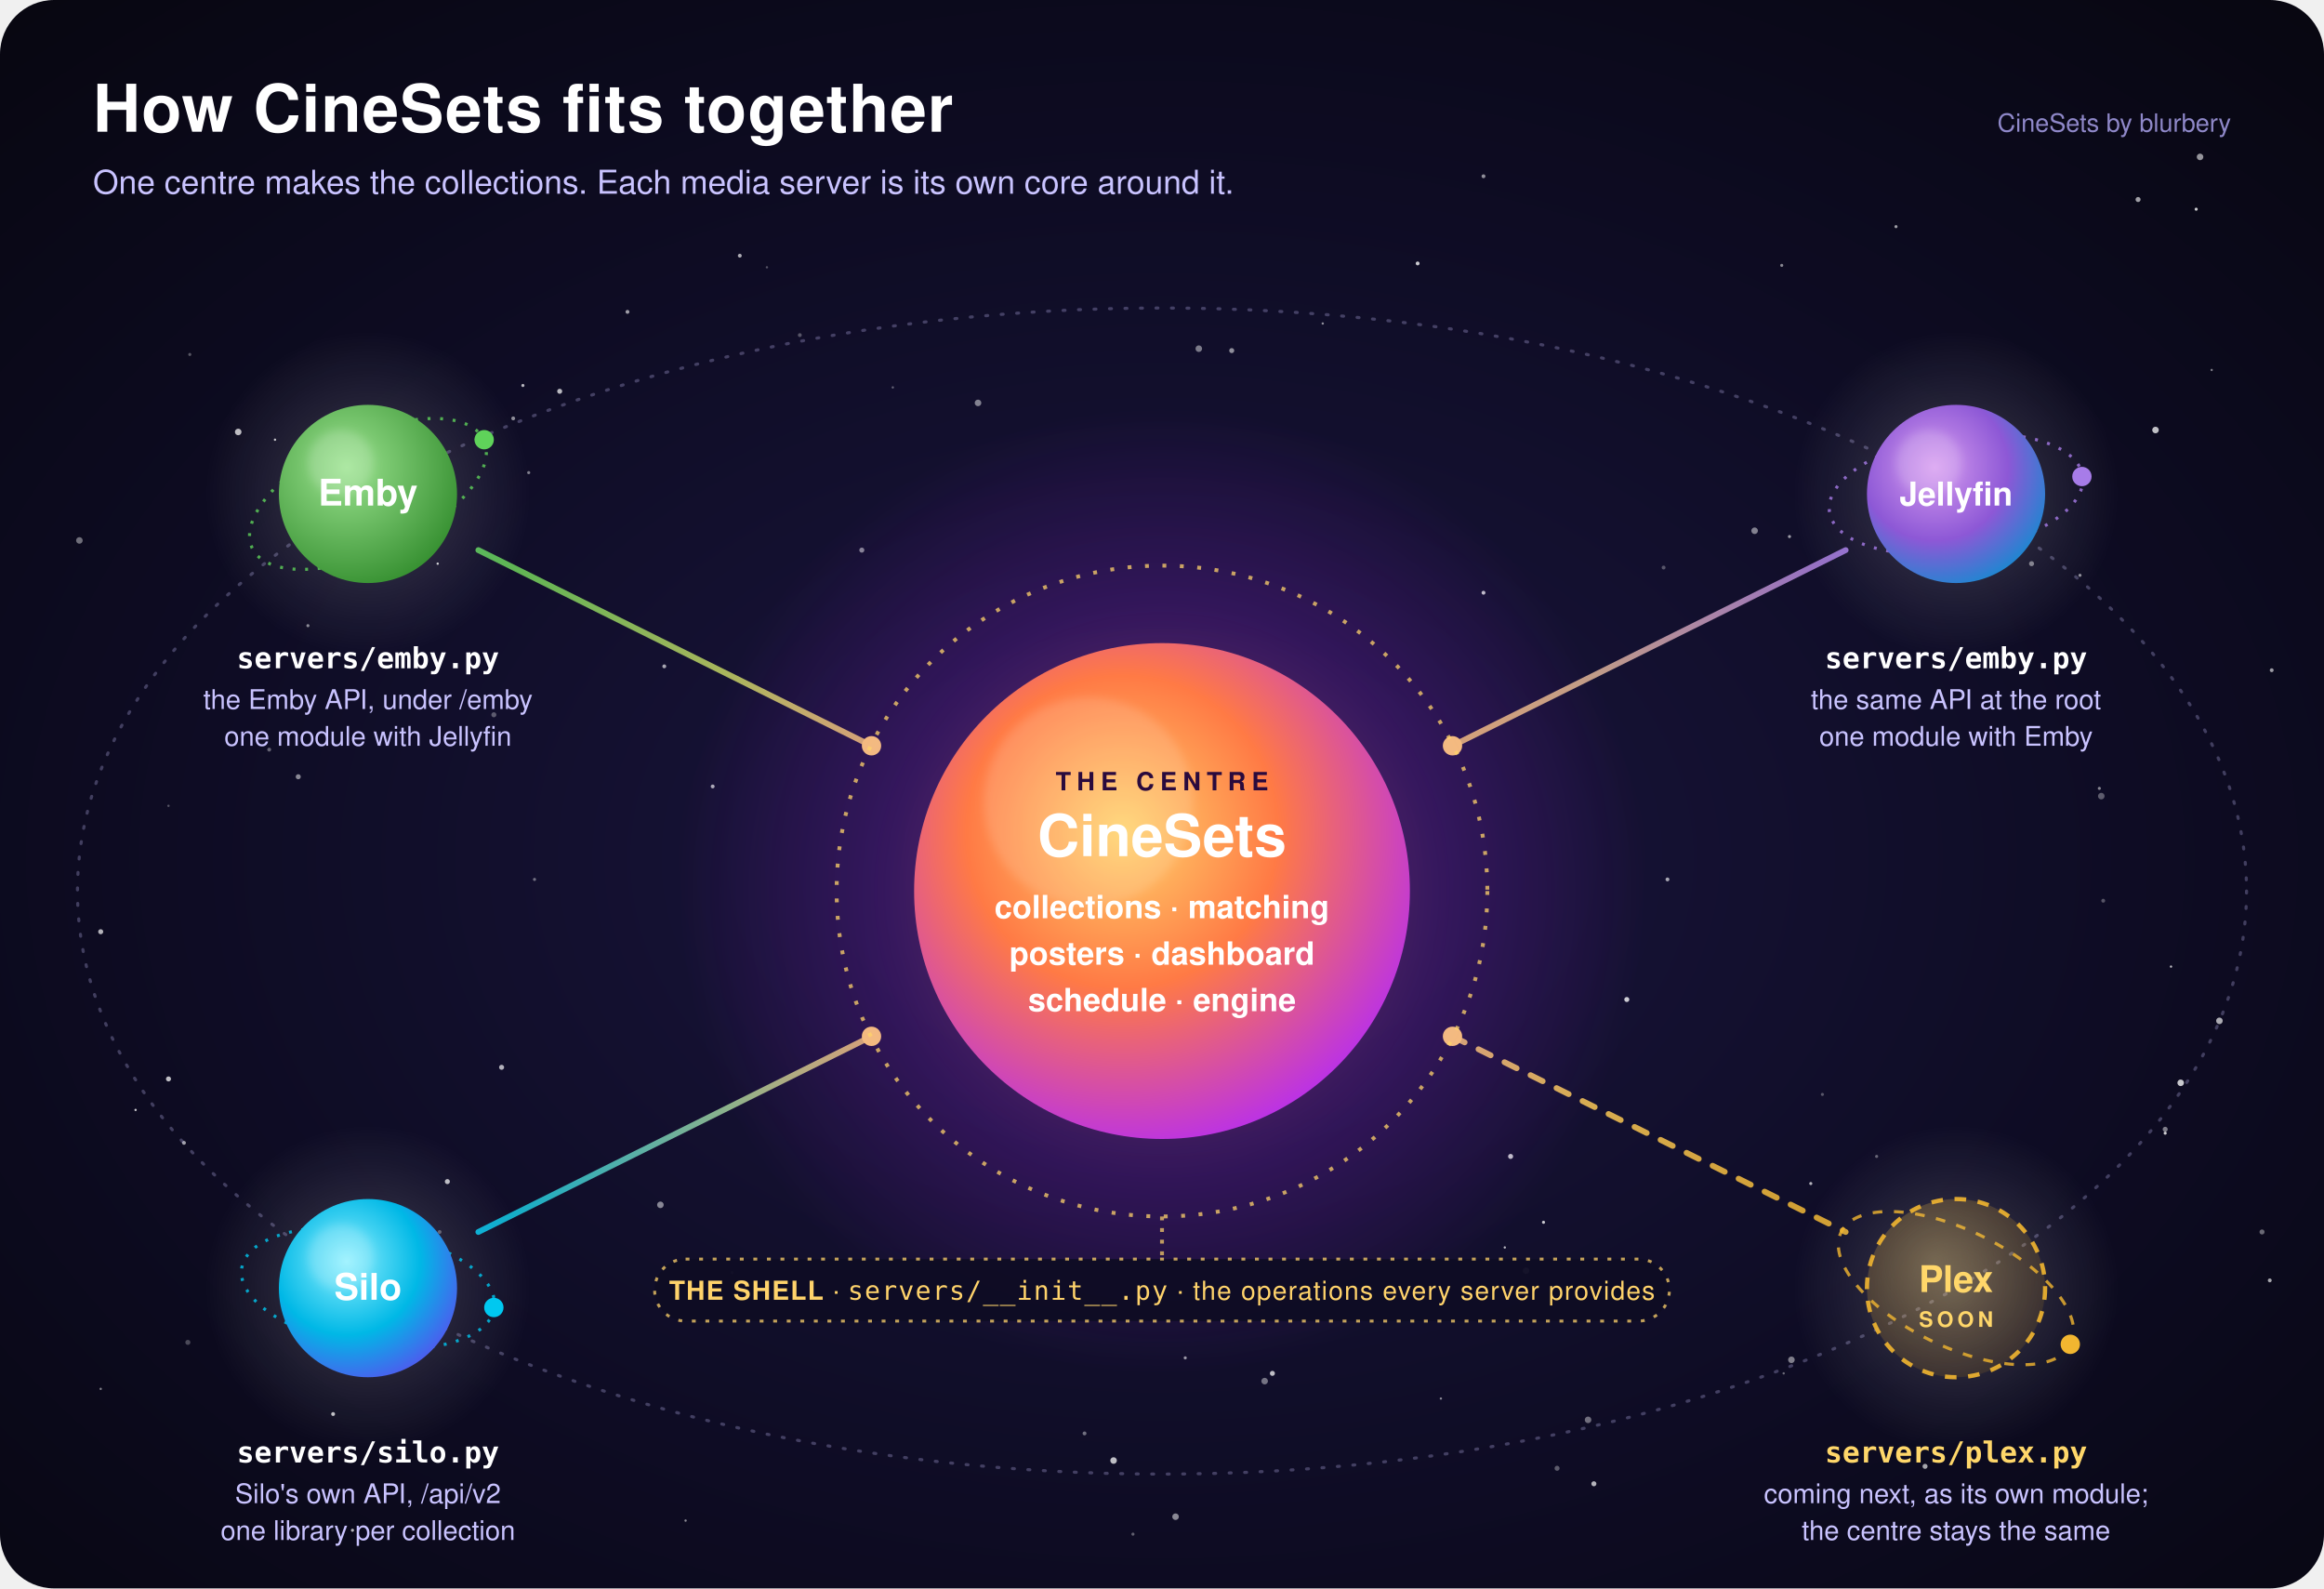
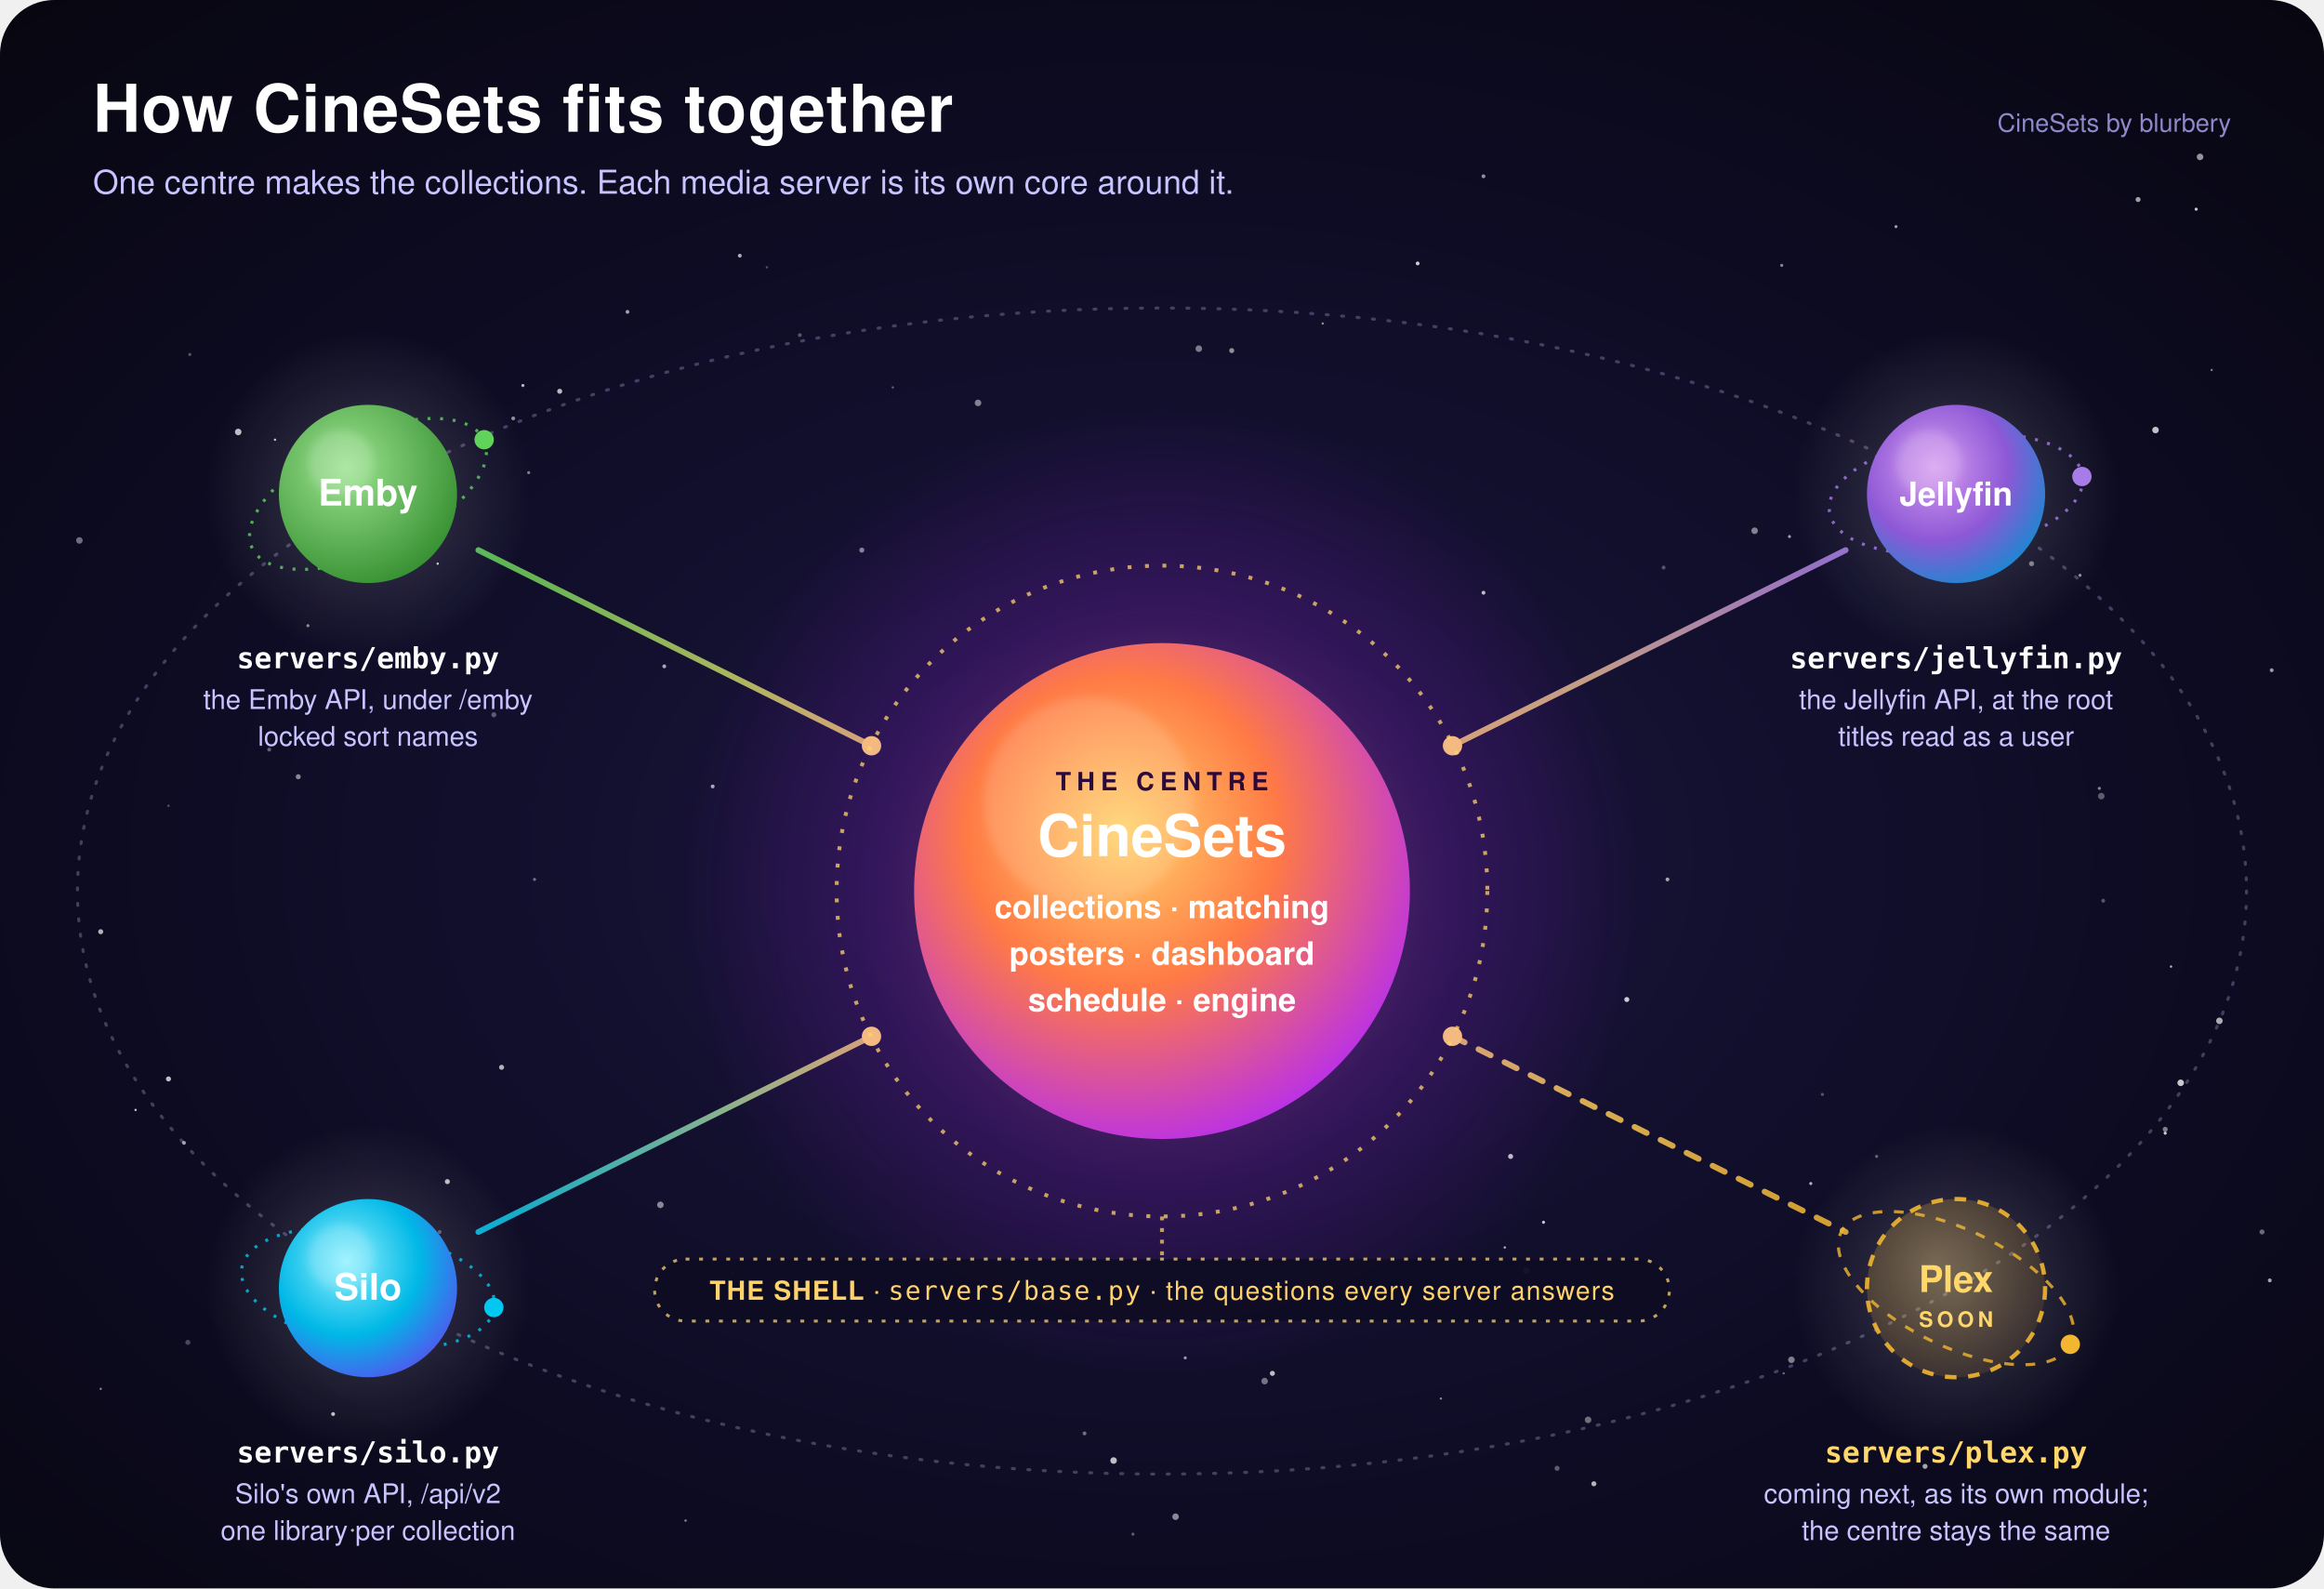
<svg xmlns="http://www.w3.org/2000/svg" viewBox="0 0 1200 820" width="1200" height="820" role="img" aria-labelledby="t d" font-family="Poppins, 'Segoe UI', Helvetica, Arial, sans-serif">
  <defs>
    <radialGradient id="space" cx="50%" cy="54%" r="75%">
      <stop offset="0" stop-color="#1b1640" />
      <stop offset=".55" stop-color="#0e0c24" />
      <stop offset="1" stop-color="#07060f" />
    </radialGradient>
    <radialGradient id="core" cx="42%" cy="38%" r="70%">
      <stop offset="0" stop-color="#ffd36b" />
      <stop offset=".45" stop-color="#ff7a45" />
      <stop offset="1" stop-color="#b026ff" />
    </radialGradient>
    <radialGradient id="glow" r="50%">
      <stop offset="0" stop-color="#ff9a3c" stop-opacity=".55" />
      <stop offset=".6" stop-color="#b026ff" stop-opacity=".18" />
      <stop offset="1" stop-color="#b026ff" stop-opacity="0" />
    </radialGradient>
    <radialGradient id="emby" cx="38%" cy="35%" r="75%">
      <stop offset="0" stop-color="#9be38f" />
      <stop offset="1" stop-color="#2f8a2a" />
    </radialGradient>
    <radialGradient id="jellyfin" cx="38%" cy="35%" r="75%">
      <stop offset="0" stop-color="#d79bf0" />
      <stop offset=".55" stop-color="#8d58d6" />
      <stop offset="1" stop-color="#0a8fd0" />
    </radialGradient>
    <radialGradient id="silo" cx="38%" cy="35%" r="75%">
      <stop offset="0" stop-color="#8ff0ff" />
      <stop offset=".55" stop-color="#00b8e6" />
      <stop offset="1" stop-color="#5a4cf0" />
    </radialGradient>
    <radialGradient id="plex" cx="38%" cy="35%" r="75%">
      <stop offset="0" stop-color="#ffd76a" stop-opacity=".32" />
      <stop offset="1" stop-color="#e5a00d" stop-opacity=".1" />
    </radialGradient>
    <radialGradient id="halo" r="50%">
      <stop offset="0" stop-color="#fff" stop-opacity=".2" />
      <stop offset="1" stop-color="#fff" stop-opacity="0" />
    </radialGradient>
    <filter id="soft" x="-50%" y="-50%" width="200%" height="200%">
      <feGaussianBlur stdDeviation="2.2" />
    </filter>
  </defs>
  <rect width="1200" height="820" rx="28" fill="url(#space)" />
  <circle cx="396" cy="138" r="0.6" fill="#fff" opacity="0.29" />
  <circle cx="87" cy="416" r="0.6" fill="#fff" opacity="0.30" />
  <circle cx="505" cy="208" r="1.7" fill="#fff" opacity="0.48" />
  <circle cx="979" cy="117" r="0.8" fill="#fff" opacity="0.60" />
  <circle cx="276" cy="454" r="0.8" fill="#fff" opacity="0.41" />
  <circle cx="378" cy="657" r="0.8" fill="#fff" opacity="0.31" />
  <circle cx="683" cy="167" r="0.6" fill="#fff" opacity="0.55" />
  <circle cx="259" cy="551" r="1.3" fill="#fff" opacity="0.68" />
  <circle cx="560" cy="740" r="1.0" fill="#fff" opacity="0.41" />
  <circle cx="941" cy="565" r="0.8" fill="#fff" opacity="0.30" />
  <circle cx="368" cy="406" r="1.0" fill="#fff" opacity="0.65" />
  <circle cx="354" cy="785" r="0.6" fill="#fff" opacity="0.53" />
  <circle cx="211" cy="287" r="1.3" fill="#fff" opacity="0.48" />
  <circle cx="1136" cy="81" r="1.7" fill="#fff" opacity="0.57" />
  <circle cx="1036" cy="265" r="1.0" fill="#fff" opacity="0.58" />
  <circle cx="994" cy="757" r="1.3" fill="#fff" opacity="0.63" />
  <circle cx="95" cy="590" r="1.0" fill="#fff" opacity="0.61" />
  <circle cx="1172" cy="661" r="1.0" fill="#fff" opacity="0.64" />
  <circle cx="1049" cy="291" r="1.3" fill="#fff" opacity="0.45" />
  <circle cx="273" cy="244" r="0.8" fill="#fff" opacity="0.47" />
  <circle cx="1084" cy="407" r="0.8" fill="#fff" opacity="0.50" />
  <circle cx="657" cy="709" r="1.3" fill="#fff" opacity="0.73" />
  <circle cx="343" cy="344" r="1.0" fill="#fff" opacity="0.63" />
  <circle cx="461" cy="200" r="0.6" fill="#fff" opacity="0.35" />
  <circle cx="289" cy="202" r="1.3" fill="#fff" opacity="0.71" />
  <circle cx="232" cy="240" r="0.8" fill="#fff" opacity="0.48" />
  <circle cx="1126" cy="559" r="1.7" fill="#fff" opacity="0.77" />
  <circle cx="780" cy="597" r="1.3" fill="#fff" opacity="0.74" />
  <circle cx="925" cy="702" r="1.7" fill="#fff" opacity="0.47" />
  <circle cx="98" cy="183" r="0.8" fill="#fff" opacity="0.31" />
  <circle cx="1121" cy="499" r="0.6" fill="#fff" opacity="0.73" />
  <circle cx="732" cy="136" r="1.0" fill="#fff" opacity="0.78" />
  <circle cx="154" cy="401" r="1.3" fill="#fff" opacity="0.51" />
  <circle cx="382" cy="132" r="1.0" fill="#fff" opacity="0.66" />
  <circle cx="619" cy="180" r="1.7" fill="#fff" opacity="0.45" />
  <circle cx="820" cy="733" r="1.7" fill="#fff" opacity="0.41" />
  <circle cx="766" cy="91" r="1.0" fill="#fff" opacity="0.54" />
  <circle cx="1074" cy="297" r="0.8" fill="#fff" opacity="0.54" />
  <circle cx="924" cy="277" r="0.8" fill="#fff" opacity="0.59" />
  <circle cx="935" cy="611" r="0.8" fill="#fff" opacity="0.69" />
  <circle cx="969" cy="597" r="0.8" fill="#fff" opacity="0.36" />
  <circle cx="1168" cy="636" r="1.3" fill="#fff" opacity="0.39" />
  <circle cx="823" cy="766" r="1.3" fill="#fff" opacity="0.69" />
  <circle cx="859" cy="293" r="1.0" fill="#fff" opacity="0.29" />
  <circle cx="139" cy="387" r="1.0" fill="#fff" opacity="0.36" />
  <circle cx="744" cy="722" r="0.6" fill="#fff" opacity="0.51" />
  <circle cx="777" cy="644" r="0.6" fill="#fff" opacity="0.71" />
  <circle cx="159" cy="323" r="0.8" fill="#fff" opacity="0.51" />
  <circle cx="227" cy="636" r="1.0" fill="#fff" opacity="0.30" />
  <circle cx="1118" cy="583" r="1.3" fill="#fff" opacity="0.47" />
  <circle cx="1118" cy="585" r="0.8" fill="#fff" opacity="0.80" />
  <circle cx="52" cy="481" r="1.3" fill="#fff" opacity="0.69" />
  <circle cx="190" cy="665" r="1.3" fill="#fff" opacity="0.61" />
  <circle cx="1146" cy="527" r="1.7" fill="#fff" opacity="0.66" />
  <circle cx="182" cy="790" r="0.8" fill="#fff" opacity="0.70" />
  <circle cx="265" cy="216" r="1.0" fill="#fff" opacity="0.53" />
  <circle cx="906" cy="274" r="1.7" fill="#fff" opacity="0.48" />
  <circle cx="172" cy="730" r="1.0" fill="#fff" opacity="0.74" />
  <circle cx="788" cy="656" r="1.7" fill="#fff" opacity="0.48" />
  <circle cx="1085" cy="411" r="1.7" fill="#fff" opacity="0.33" />
  <circle cx="612" cy="701" r="0.8" fill="#fff" opacity="0.58" />
  <circle cx="920" cy="137" r="0.8" fill="#fff" opacity="0.51" />
  <circle cx="861" cy="454" r="1.0" fill="#fff" opacity="0.63" />
  <circle cx="921" cy="709" r="0.6" fill="#fff" opacity="0.39" />
  <circle cx="341" cy="622" r="1.7" fill="#fff" opacity="0.50" />
  <circle cx="52" cy="717" r="0.6" fill="#fff" opacity="0.49" />
  <circle cx="575" cy="754" r="1.7" fill="#fff" opacity="0.73" />
  <circle cx="1113" cy="222" r="1.7" fill="#fff" opacity="0.74" />
  <circle cx="255" cy="369" r="1.3" fill="#fff" opacity="0.32" />
  <circle cx="797" cy="631" r="0.8" fill="#fff" opacity="0.77" />
  <circle cx="766" cy="306" r="1.0" fill="#fff" opacity="0.74" />
  <circle cx="1142" cy="191" r="0.6" fill="#fff" opacity="0.47" />
  <circle cx="585" cy="792" r="0.8" fill="#fff" opacity="0.34" />
  <circle cx="413" cy="173" r="1.0" fill="#fff" opacity="0.30" />
  <circle cx="445" cy="284" r="1.3" fill="#fff" opacity="0.49" />
  <circle cx="41" cy="279" r="1.7" fill="#fff" opacity="0.41" />
  <circle cx="1134" cy="108" r="0.8" fill="#fff" opacity="0.78" />
  <circle cx="142" cy="227" r="0.6" fill="#fff" opacity="0.75" />
  <circle cx="231" cy="610" r="1.3" fill="#fff" opacity="0.72" />
  <circle cx="804" cy="758" r="1.3" fill="#fff" opacity="0.33" />
  <circle cx="1086" cy="465" r="1.0" fill="#fff" opacity="0.30" />
  <circle cx="87" cy="557" r="1.3" fill="#fff" opacity="0.74" />
  <circle cx="123" cy="223" r="1.7" fill="#fff" opacity="0.72" />
  <circle cx="97" cy="693" r="1.3" fill="#fff" opacity="0.26" />
  <circle cx="1173" cy="346" r="1.0" fill="#fff" opacity="0.59" />
  <circle cx="70" cy="573" r="0.6" fill="#fff" opacity="0.78" />
  <circle cx="324" cy="161" r="1.0" fill="#fff" opacity="0.60" />
  <circle cx="636" cy="181" r="1.3" fill="#fff" opacity="0.53" />
  <circle cx="226" cy="291" r="0.6" fill="#fff" opacity="0.80" />
  <circle cx="607" cy="783" r="1.7" fill="#fff" opacity="0.51" />
  <circle cx="1104" cy="103" r="1.3" fill="#fff" opacity="0.61" />
  <circle cx="653" cy="713" r="1.7" fill="#fff" opacity="0.42" />
  <circle cx="270" cy="199" r="0.8" fill="#fff" opacity="0.71" />
  <circle cx="840" cy="516" r="1.3" fill="#fff" opacity="0.79" />
  <text x="48" y="68" fill="#fff" font-size="34" font-weight="700" letter-spacing=".5">How CineSets fits together</text>
  <text x="48" y="100" fill="#c9c3ff" font-size="17">One centre makes the collections. Each media server is its own core around it.</text>
  <text x="1152" y="68" text-anchor="end" fill="#8f88c9" font-size="13">CineSets by blurbery</text>
  <ellipse cx="600" cy="460" rx="560" ry="301.0" fill="none" stroke="#c9c3ff" stroke-opacity=".28" stroke-width="1.6" stroke-dasharray="1 7" stroke-linecap="round" />
  <linearGradient id="bond-emby" gradientUnits="userSpaceOnUse" x1="450" y1="385" x2="247" y2="284">
    <stop offset="0" stop-color="#ffd36b" />
    <stop offset="1" stop-color="#5fd35a" />
  </linearGradient>
  <line x1="450" y1="385" x2="247" y2="284" stroke="url(#bond-emby)" stroke-opacity=".85" stroke-width="3" stroke-linecap="round" />
  <circle cx="450" cy="385" r="5" fill="#ffd36b" />
  <linearGradient id="bond-jellyfin" gradientUnits="userSpaceOnUse" x1="750" y1="385" x2="953" y2="284">
    <stop offset="0" stop-color="#ffd36b" />
    <stop offset="1" stop-color="#a77ce8" />
  </linearGradient>
  <line x1="750" y1="385" x2="953" y2="284" stroke="url(#bond-jellyfin)" stroke-opacity=".85" stroke-width="3" stroke-linecap="round" />
  <circle cx="750" cy="385" r="5" fill="#ffd36b" />
  <linearGradient id="bond-silo" gradientUnits="userSpaceOnUse" x1="450" y1="535" x2="247" y2="636">
    <stop offset="0" stop-color="#ffd36b" />
    <stop offset="1" stop-color="#00c8f0" />
  </linearGradient>
  <line x1="450" y1="535" x2="247" y2="636" stroke="url(#bond-silo)" stroke-opacity=".85" stroke-width="3" stroke-linecap="round" />
  <circle cx="450" cy="535" r="5" fill="#ffd36b" />
  <linearGradient id="bond-plex" gradientUnits="userSpaceOnUse" x1="750" y1="535" x2="953" y2="636">
    <stop offset="0" stop-color="#ffd36b" />
    <stop offset="1" stop-color="#f2b630" />
  </linearGradient>
  <line x1="750" y1="535" x2="953" y2="636" stroke="url(#bond-plex)" stroke-opacity=".85" stroke-width="3" stroke-linecap="round" stroke-dasharray="7 8" />
  <circle cx="750" cy="535" r="5" fill="#ffd36b" />
  <circle cx="600" cy="460" r="250" fill="url(#glow)" />
  <circle cx="600" cy="460" r="168" fill="none" stroke="#ffd36b" stroke-opacity=".75" stroke-width="2" stroke-dasharray="2 7" />
  <circle cx="600" cy="460" r="128" fill="url(#core)" />
  <circle cx="562" cy="414" r="54" fill="#fff" opacity=".13" filter="url(#soft)" />
  <text x="600" y="408" text-anchor="middle" fill="#2a0a3d" font-size="13" font-weight="700" letter-spacing="3">THE CENTRE</text>
  <text x="600" y="442" text-anchor="middle" fill="#fff" font-size="30" font-weight="700">CineSets</text>
  <text x="600" y="474" text-anchor="middle" fill="#fff" font-size="16.5" font-weight="600">collections · matching</text>
  <text x="600" y="498" text-anchor="middle" fill="#fff" font-size="16.5" font-weight="600">posters · dashboard</text>
  <text x="600" y="522" text-anchor="middle" fill="#fff" font-size="16.5" font-weight="600">schedule · engine</text>
  <rect x="338" y="650" width="524" height="32" rx="16" fill="#0e0c24" fill-opacity=".94" stroke="#ffd36b" stroke-opacity=".75" stroke-width="1.5" stroke-dasharray="2 5" />
  <line x1="600" y1="628" x2="600" y2="650" stroke="#ffd36b" stroke-opacity=".7" stroke-width="2" stroke-dasharray="2 4" />
  <text x="600" y="671" text-anchor="middle" fill="#ffd36b" font-size="13.5" letter-spacing=".6">
-     <tspan font-weight="700">THE SHELL</tspan> · <tspan font-family="Menlo, Consolas, monospace">servers/__init__.py</tspan> · the operations every server provides</text>
+     <tspan font-weight="700">THE SHELL</tspan> · <tspan font-family="Menlo, Consolas, monospace">servers/base.py</tspan> · the questions every server answers</text>
  <circle cx="190" cy="255" r="84" fill="url(#halo)" />
  <ellipse cx="190" cy="255" rx="66" ry="30" transform="rotate(-25 190 255)" fill="none" stroke="#5fd35a" stroke-opacity=".8" stroke-width="1.6" stroke-dasharray="1.5 5" />
  <circle cx="250" cy="227" r="5" fill="#5fd35a" />
  <circle cx="190" cy="255" r="46" fill="url(#emby)" />
  <circle cx="176" cy="239" r="17" fill="#fff" opacity=".18" filter="url(#soft)" />
  <text x="190" y="261" text-anchor="middle" fill="#fff" font-size="19" font-weight="700">Emby</text>
  <text x="190" y="345" text-anchor="middle" fill="#fff" font-size="15" font-weight="700" font-family="Menlo, Consolas, monospace">servers/emby.py</text>
  <text x="190" y="366" text-anchor="middle" fill="#c9c3ff" font-size="14">the Emby API, under /emby</text>
-   <text x="190" y="385" text-anchor="middle" fill="#c9c3ff" font-size="14">one module with Jellyfin</text>
+   <text x="190" y="385" text-anchor="middle" fill="#c9c3ff" font-size="14">locked sort names</text>
  <circle cx="1010" cy="255" r="84" fill="url(#halo)" />
  <ellipse cx="1010" cy="255" rx="66" ry="30" transform="rotate(-8 1010 255)" fill="none" stroke="#a77ce8" stroke-opacity=".8" stroke-width="1.6" stroke-dasharray="1.5 5" />
  <circle cx="1075" cy="246" r="5" fill="#a77ce8" />
  <circle cx="1010" cy="255" r="46" fill="url(#jellyfin)" />
  <circle cx="996" cy="239" r="17" fill="#fff" opacity=".18" filter="url(#soft)" />
  <text x="1010" y="261" text-anchor="middle" fill="#fff" font-size="17" font-weight="700">Jellyfin</text>
-   <text x="1010" y="345" text-anchor="middle" fill="#fff" font-size="15" font-weight="700" font-family="Menlo, Consolas, monospace">servers/emby.py</text>
-   <text x="1010" y="366" text-anchor="middle" fill="#c9c3ff" font-size="14">the same API at the root</text>
-   <text x="1010" y="385" text-anchor="middle" fill="#c9c3ff" font-size="14">one module with Emby</text>
+   <text x="1010" y="345" text-anchor="middle" fill="#fff" font-size="15" font-weight="700" font-family="Menlo, Consolas, monospace">servers/jellyfin.py</text>
+   <text x="1010" y="366" text-anchor="middle" fill="#c9c3ff" font-size="14">the Jellyfin API, at the root</text>
+   <text x="1010" y="385" text-anchor="middle" fill="#c9c3ff" font-size="14">titles read as a user</text>
  <circle cx="190" cy="665" r="84" fill="url(#halo)" />
  <ellipse cx="190" cy="665" rx="66" ry="30" transform="rotate(9 190 665)" fill="none" stroke="#00c8f0" stroke-opacity=".8" stroke-width="1.6" stroke-dasharray="1.5 5" />
  <circle cx="255" cy="675" r="5" fill="#00c8f0" />
  <circle cx="190" cy="665" r="46" fill="url(#silo)" />
  <circle cx="176" cy="649" r="17" fill="#fff" opacity=".18" filter="url(#soft)" />
  <text x="190" y="671" text-anchor="middle" fill="#fff" font-size="19" font-weight="700">Silo</text>
  <text x="190" y="755" text-anchor="middle" fill="#fff" font-size="15" font-weight="700" font-family="Menlo, Consolas, monospace">servers/silo.py</text>
  <text x="190" y="776" text-anchor="middle" fill="#c9c3ff" font-size="14">Silo's own API, /api/v2</text>
  <text x="190" y="795" text-anchor="middle" fill="#c9c3ff" font-size="14">one library per collection</text>
  <circle cx="1010" cy="665" r="84" fill="url(#halo)" />
  <ellipse cx="1010" cy="665" rx="66" ry="30" transform="rotate(26 1010 665)" fill="none" stroke="#f2b630" stroke-opacity=".8" stroke-width="1.6" stroke-dasharray="5 6" />
  <circle cx="1069" cy="694" r="5" fill="#f2b630" />
  <circle cx="1010" cy="665" r="46" fill="url(#plex)" stroke="#f2b630" stroke-opacity=".9" stroke-width="2.2" stroke-dasharray="6 6" />
  <text x="1010" y="667" text-anchor="middle" fill="#ffd76a" font-size="19" font-weight="700">Plex</text>
  <text x="1010" y="685" text-anchor="middle" fill="#ffd76a" font-size="11" font-weight="700" letter-spacing="2">SOON</text>
  <text x="1010" y="755" text-anchor="middle" fill="#ffd76a" font-size="15" font-weight="700" font-family="Menlo, Consolas, monospace">servers/plex.py</text>
  <text x="1010" y="776" text-anchor="middle" fill="#c9c3ff" font-size="14">coming next, as its own module;</text>
  <text x="1010" y="795" text-anchor="middle" fill="#c9c3ff" font-size="14">the centre stays the same</text>
</svg>
